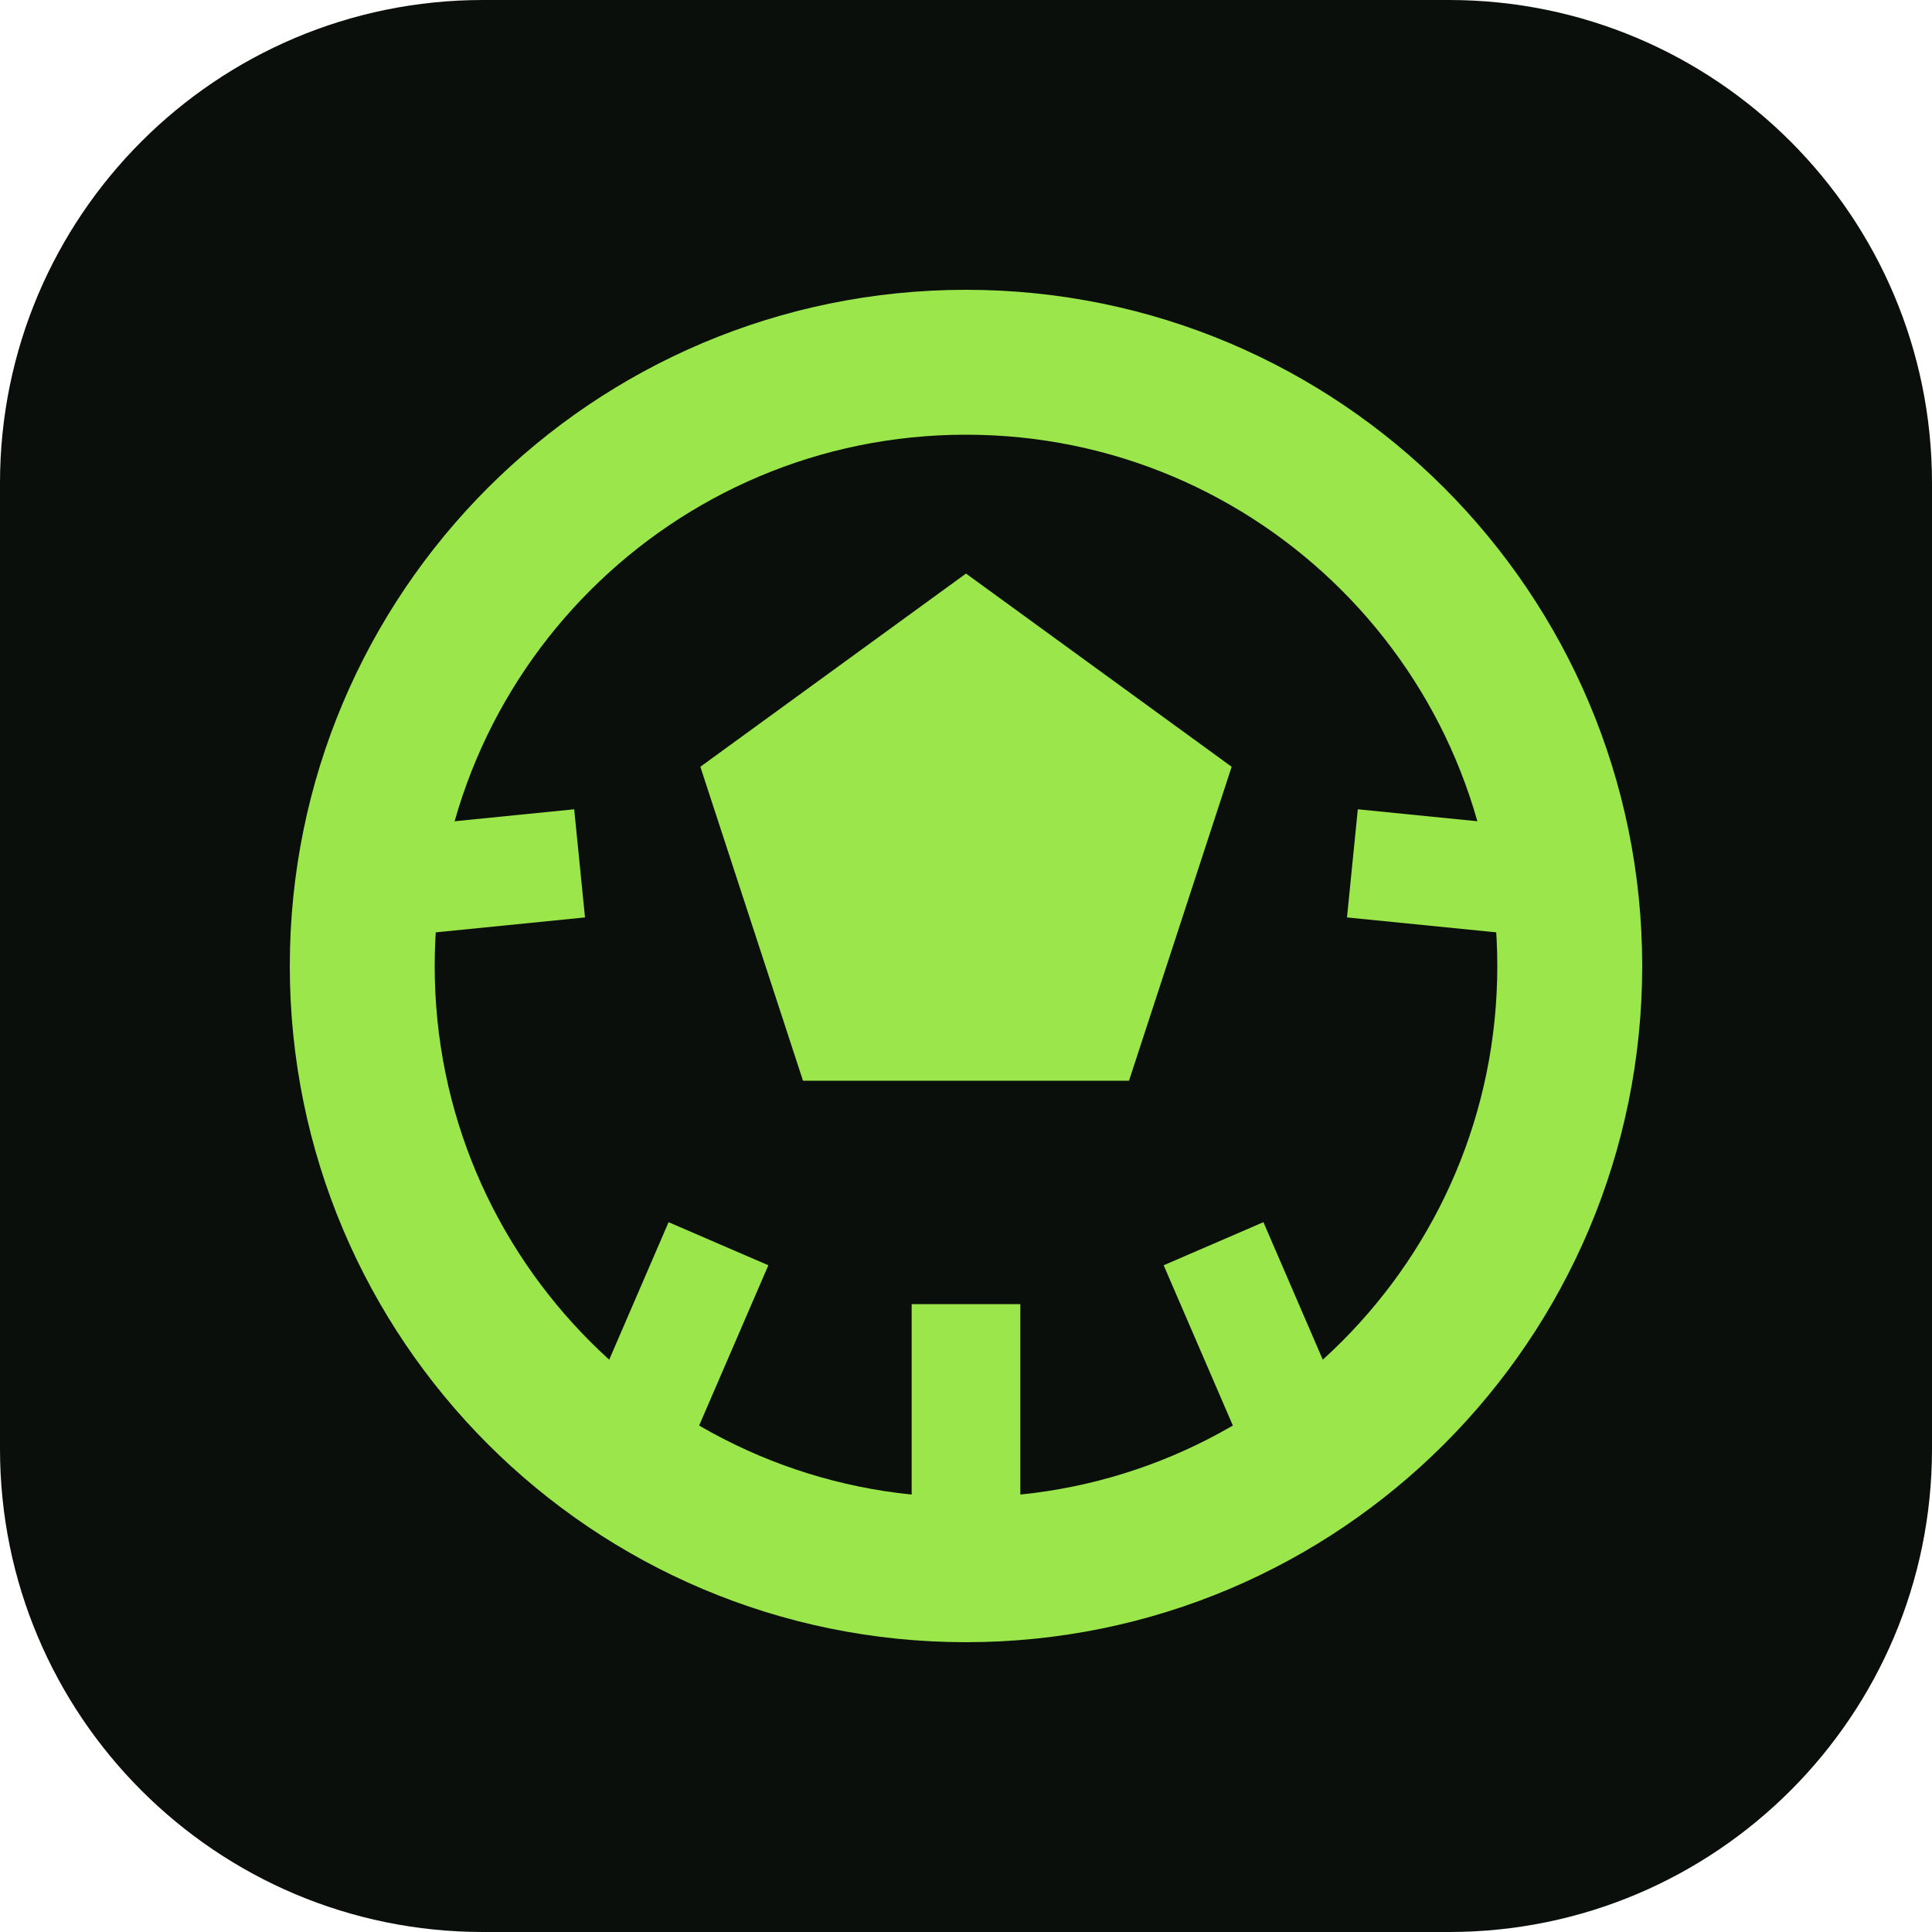
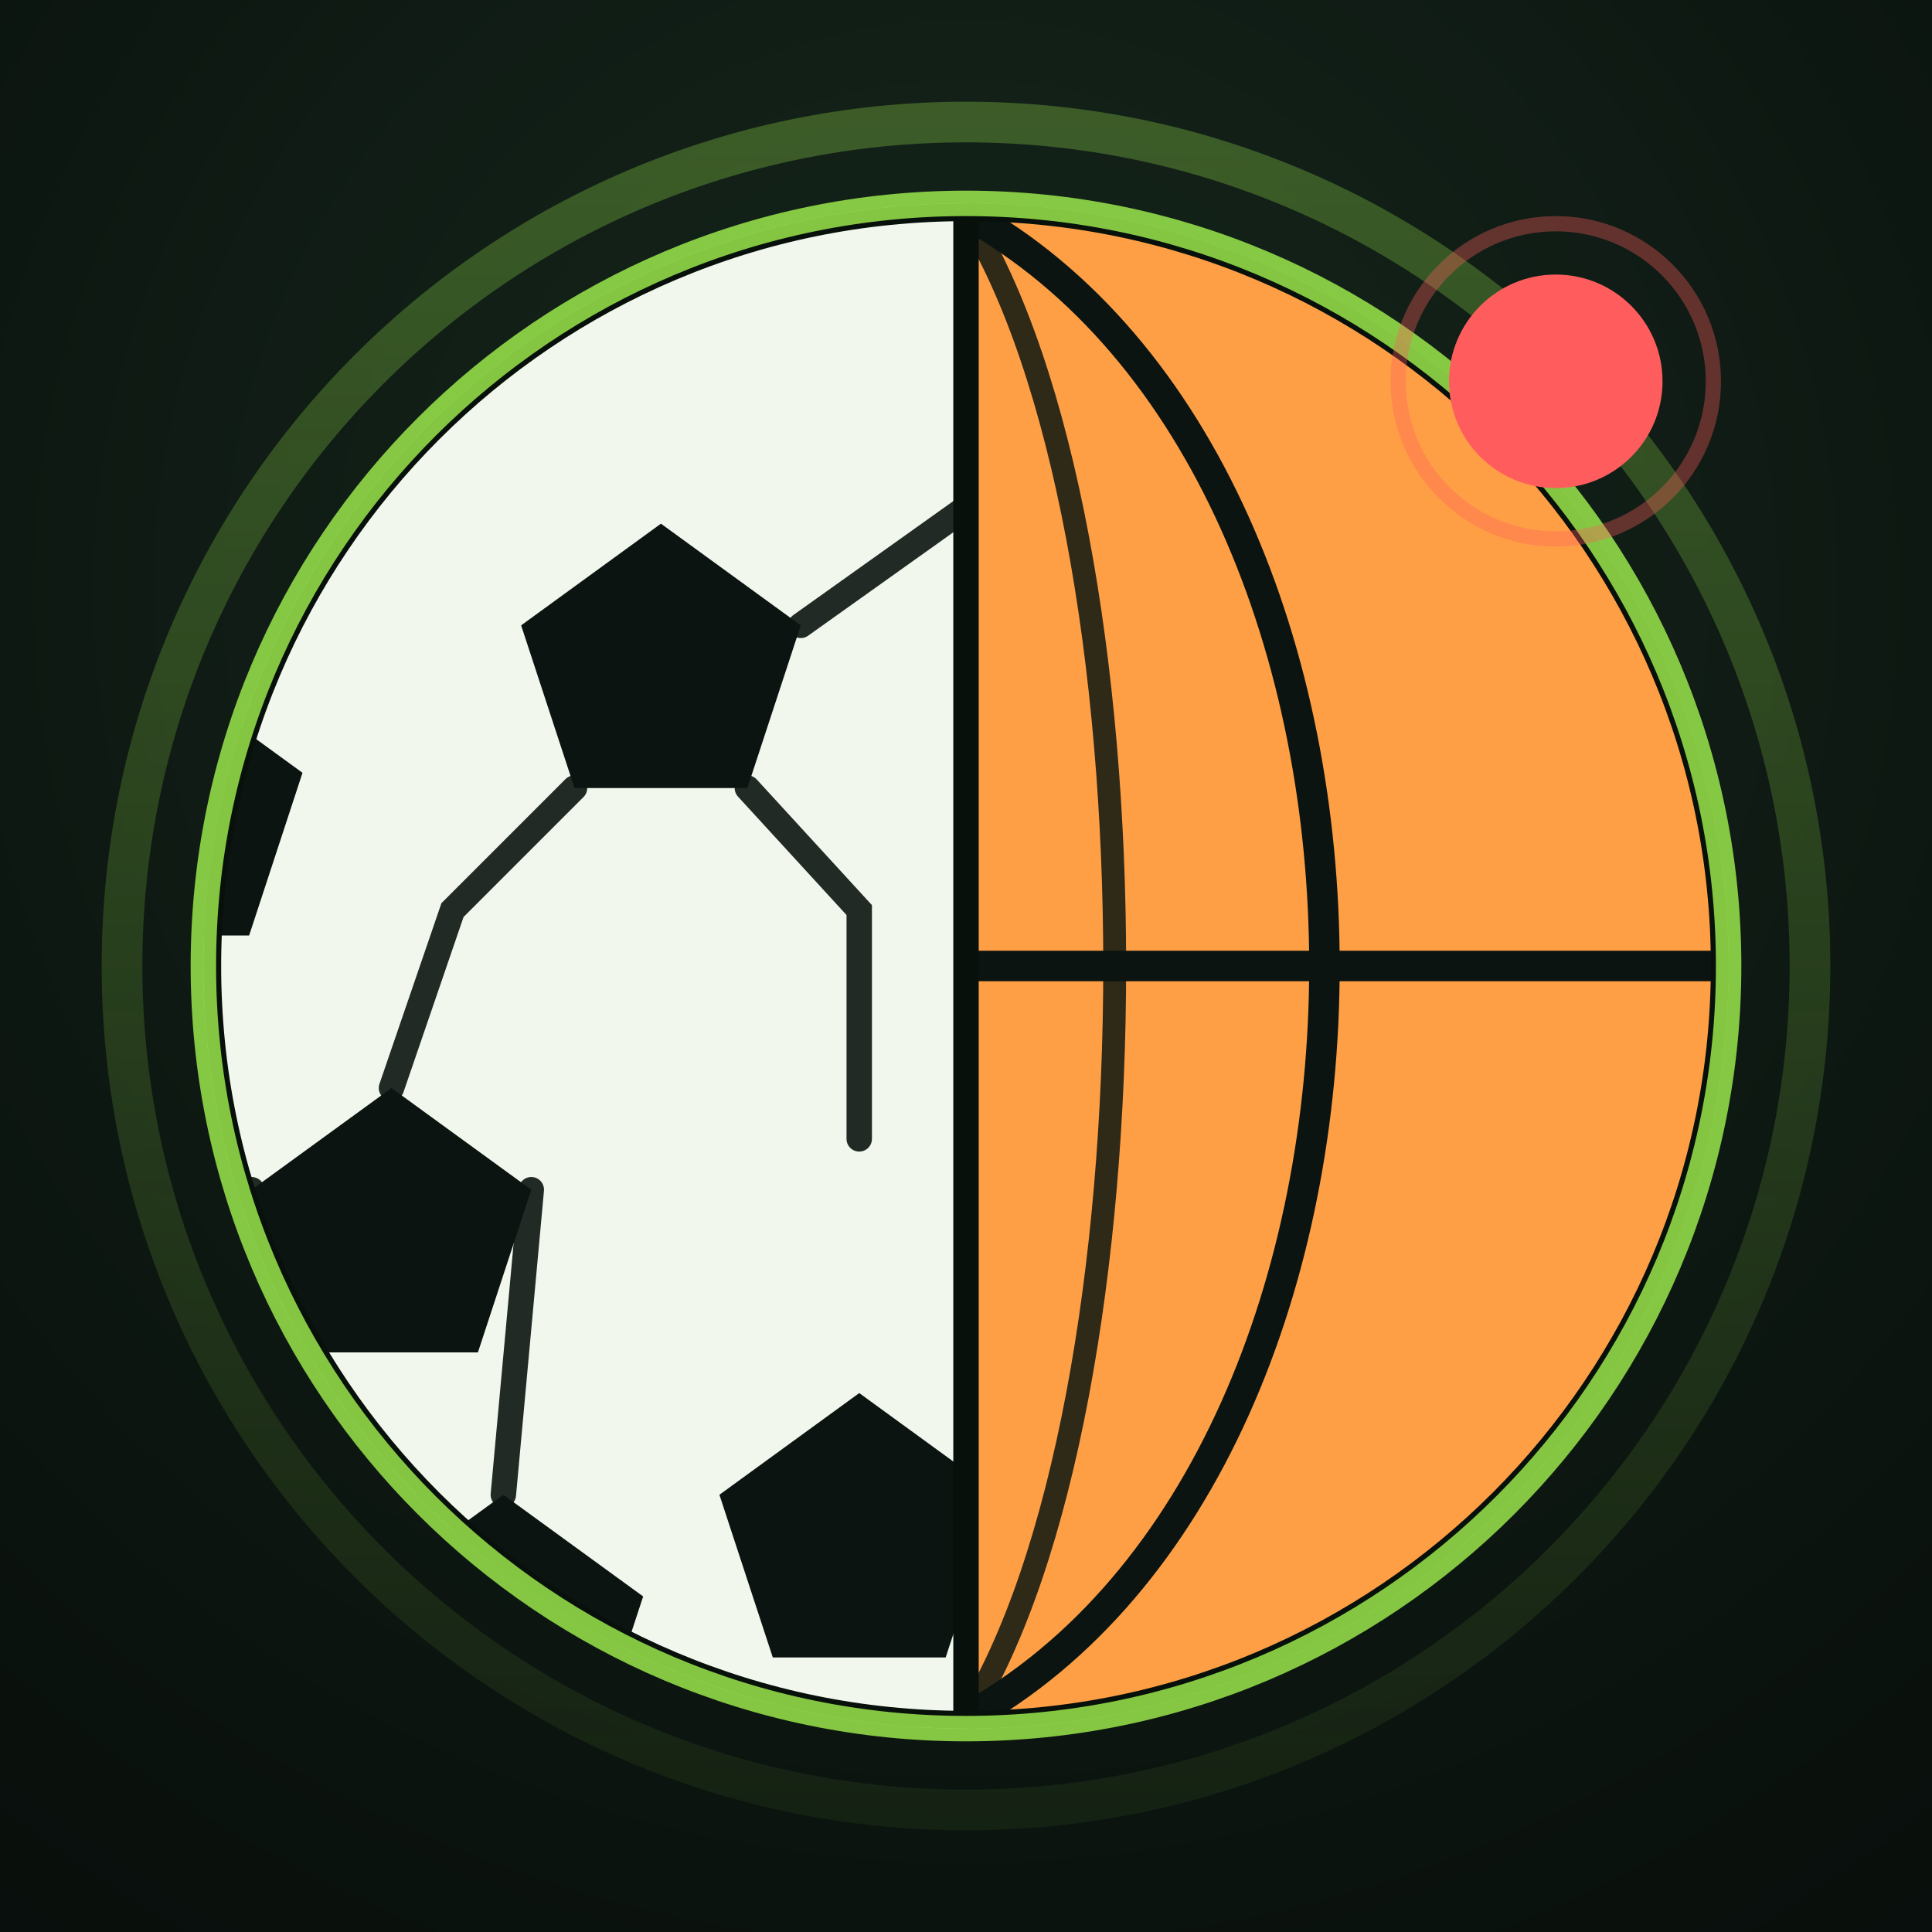
- <svg xmlns="http://www.w3.org/2000/svg" viewBox="0 0 32 32">
-   <rect width="32" height="32" rx="8" fill="#0a0f0c" />
-   <circle cx="16" cy="16" r="10" fill="none" stroke="#9ae64b" stroke-width="2.4" />
-   <path d="M16 9.5l4.4 3.2-1.7 5.2h-5.4l-1.7-5.2L16 9.5z" fill="#9ae64b" />
-   <path d="M6.6 14.6l3-.3M25.4 14.6l-3-.3M10 25l1.9-4.4M22 25l-1.9-4.4M16 26v-4.4" stroke="#9ae64b" stroke-width="1.8" fill="none" />
+ <svg xmlns="http://www.w3.org/2000/svg" viewBox="132 112 760 760">
+   <defs>
+     <radialGradient id="bg" cx="50%" cy="34%" r="78%">
+       <stop offset="0" stop-color="#16281d" />
+       <stop offset="0.55" stop-color="#0c1510" />
+       <stop offset="1" stop-color="#060a08" />
+     </radialGradient>
+     <linearGradient id="glow" x1="0" y1="0" x2="0" y2="1">
+       <stop offset="0" stop-color="#9ae64b" stop-opacity="0.55" />
+       <stop offset="1" stop-color="#9ae64b" stop-opacity="0.12" />
+     </linearGradient>
+     <clipPath id="ball">
+       <circle cx="512" cy="492" r="300" />
+     </clipPath>
+     <clipPath id="leftHalf">
+       <rect x="212" y="192" width="300" height="600" />
+     </clipPath>
+     <clipPath id="rightHalf">
+       <rect x="512" y="192" width="300" height="600" />
+     </clipPath>
+   </defs>
+   <rect width="1024" height="1024" fill="url(#bg)" />
+   <circle cx="512" cy="492" r="332" fill="none" stroke="url(#glow)" stroke-width="16" opacity="0.55" />
+   <g clip-path="url(#ball)">
+     <rect x="212" y="192" width="300" height="600" fill="#f2f7ee" />
+     <g clip-path="url(#leftHalf)" fill="#0b1410">
+       <polygon points="392,318 447,358 426,422 358,422 337,358" />
+       <polygon points="286,540 341,580 320,644 252,644 231,580" />
+       <polygon points="196,376 251,416 230,480 162,480 141,416" />
+       <polygon points="330,700 385,740 364,804 296,804 275,740" />
+       <polygon points="470,660 525,700 504,764 436,764 415,700" />
+     </g>
+     <g clip-path="url(#leftHalf)" stroke="#0b1410" stroke-width="10" stroke-linecap="round" fill="none" opacity="0.9">
+       <path d="M447 358 L520 306" />
+       <path d="M426 422 L470 470 L470 560" />
+       <path d="M358 422 L310 470 L286 540" />
+       <path d="M341 580 L330 700" />
+       <path d="M252 644 L206 700" />
+       <path d="M231 580 L162 596" />
+     </g>
+     <rect x="512" y="192" width="300" height="600" fill="#ff9f45" />
+     <g clip-path="url(#rightHalf)" stroke="#0b1410" stroke-width="12" fill="none" stroke-linecap="round">
+       <path d="M512 492 H812" />
+       <path d="M512 196 C 700 300 700 684 512 788" />
+       <path d="M512 196 C 590 320 590 664 512 788" stroke-width="9" opacity="0.85" />
+     </g>
+     <circle cx="512" cy="492" r="300" fill="none" stroke="#08100b" stroke-width="14" />
+     <path d="M512 194 V790" stroke="#08100b" stroke-width="10" />
+   </g>
+   <circle cx="512" cy="492" r="300" fill="none" stroke="#9ae64b" stroke-width="10" opacity="0.85" />
+   <circle cx="744" cy="262" r="42" fill="#ff5d5d" />
+   <circle cx="744" cy="262" r="62" fill="none" stroke="#ff5d5d" stroke-width="6" opacity="0.35" />
</svg>
